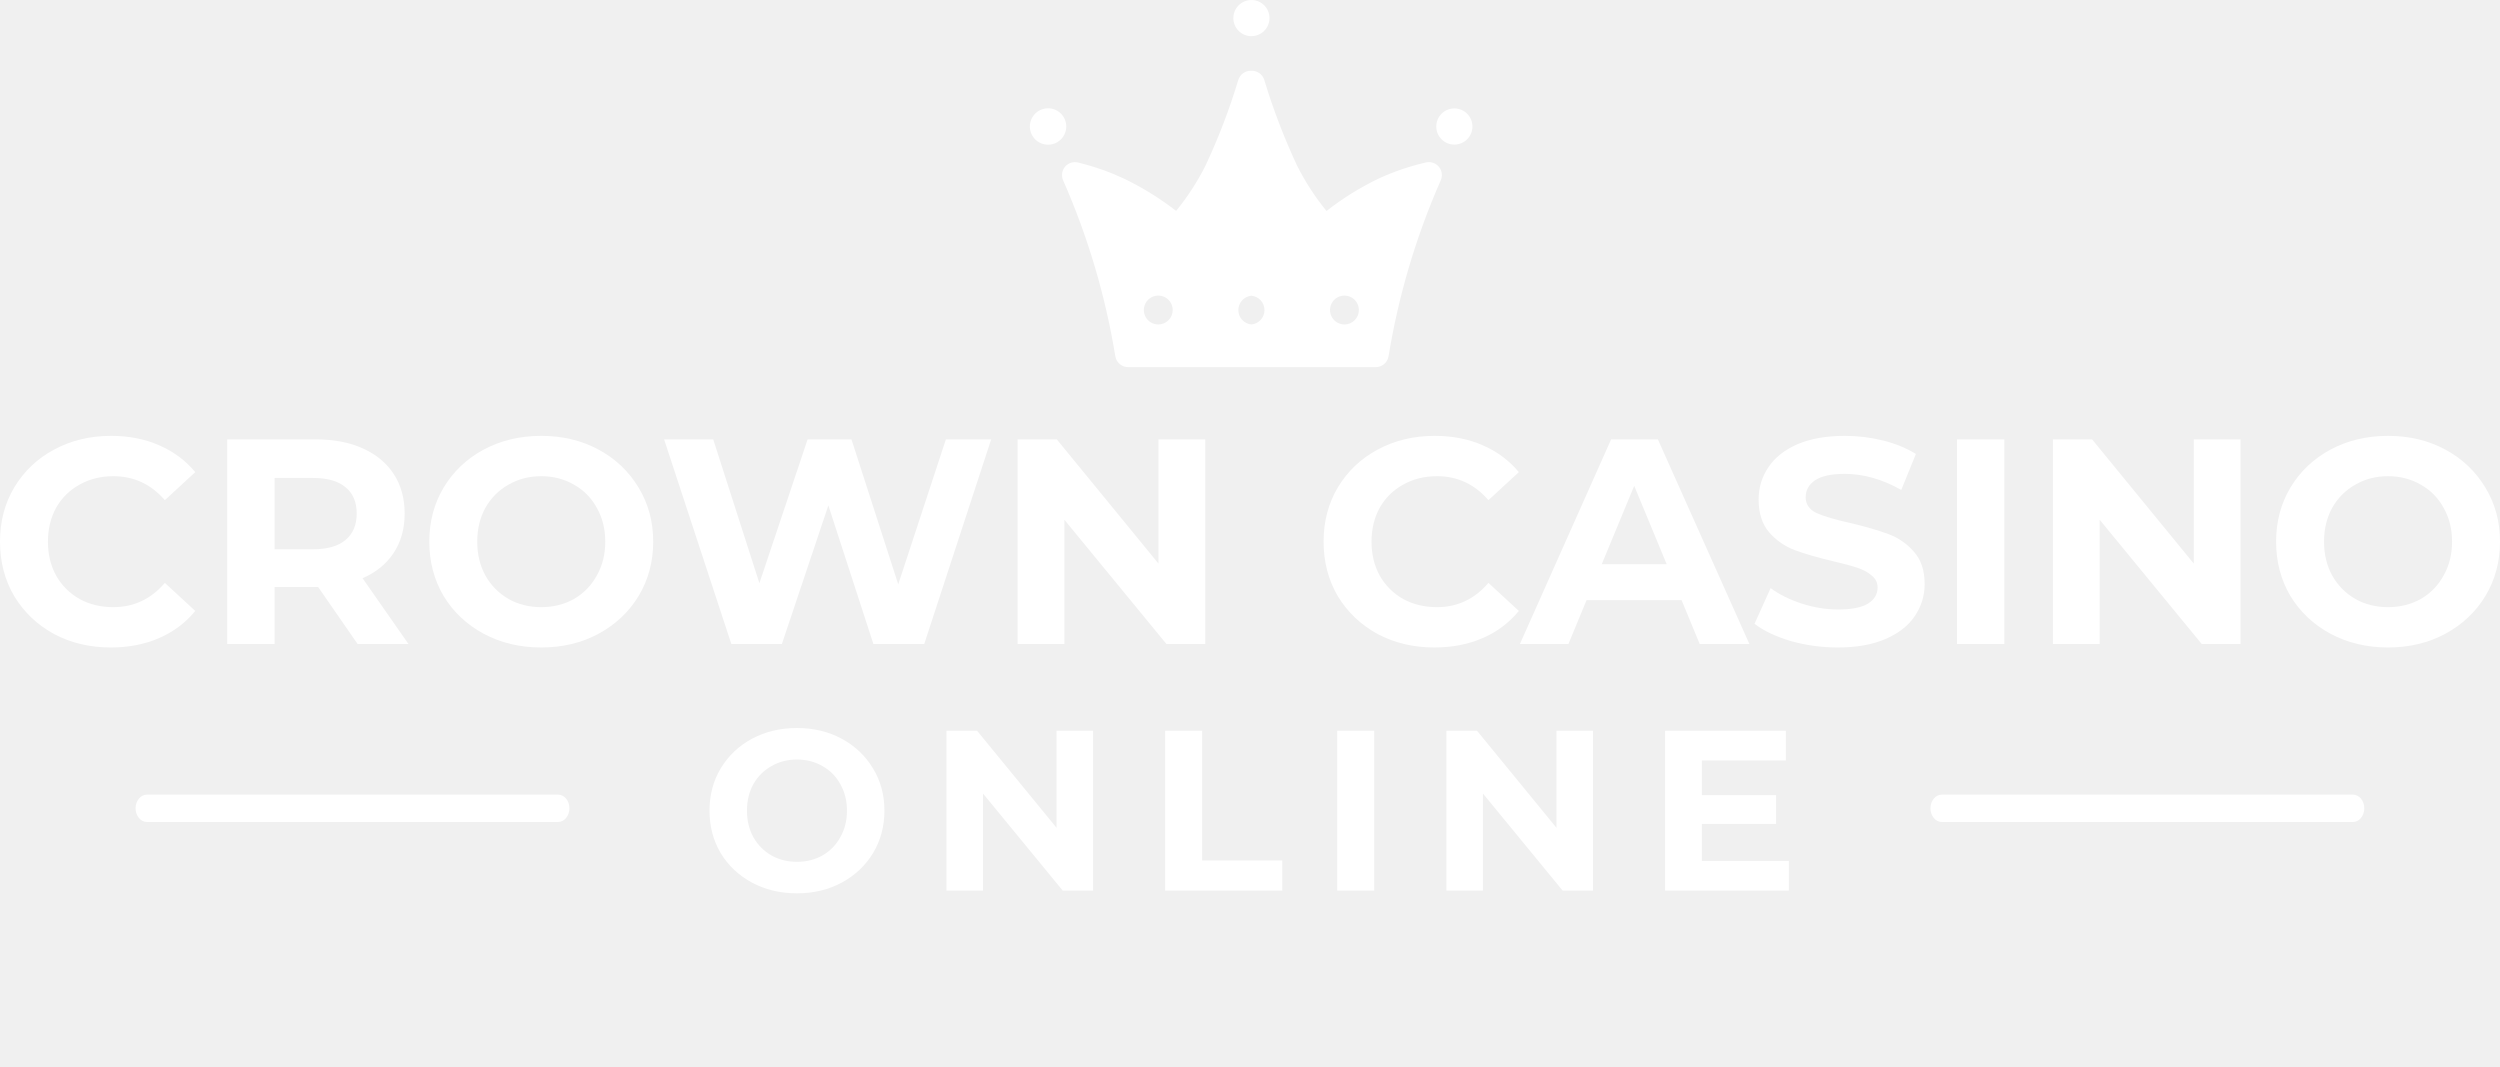
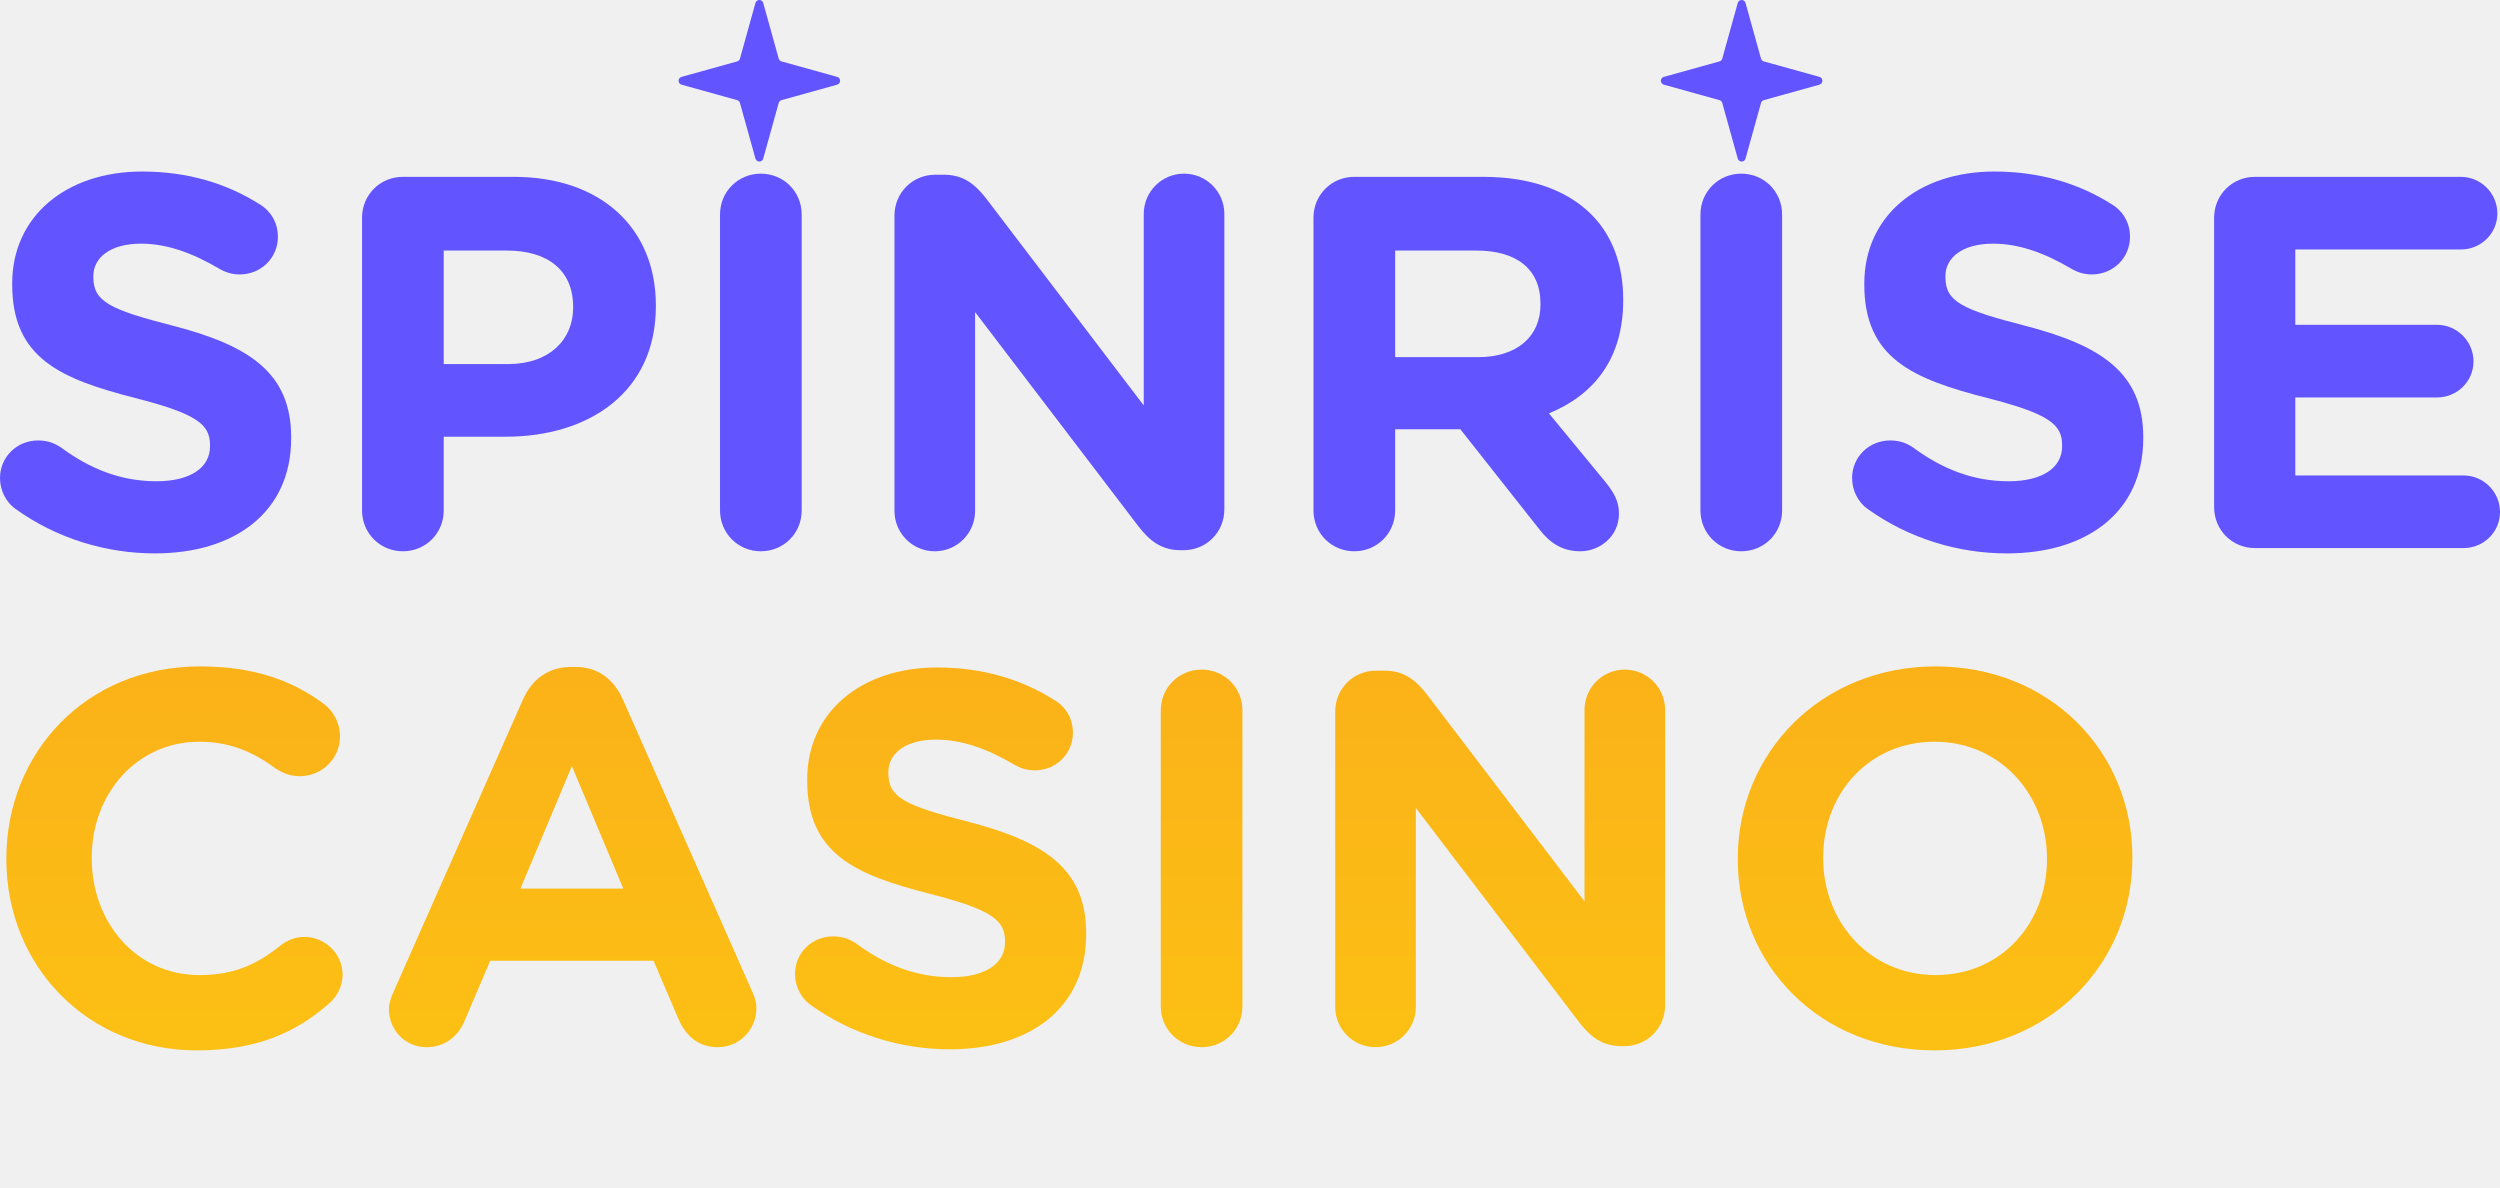
- <svg xmlns="http://www.w3.org/2000/svg" width="136" height="58" viewBox="0 0 136 58" fill="none">
-   <path d="M6.026 35.223C4.892 35.223 3.864 34.979 2.942 34.492C2.03 33.993 1.309 33.31 0.779 32.44C0.26 31.561 0 30.569 0 29.467C0 28.364 0.26 27.379 0.779 26.509C1.309 25.63 2.03 24.946 2.942 24.458C3.864 23.96 4.897 23.711 6.042 23.711C7.007 23.711 7.876 23.881 8.65 24.22C9.434 24.559 10.092 25.047 10.622 25.683L8.968 27.209C8.215 26.34 7.282 25.905 6.169 25.905C5.48 25.905 4.866 26.059 4.325 26.366C3.784 26.663 3.36 27.082 3.053 27.622C2.756 28.163 2.608 28.778 2.608 29.467C2.608 30.156 2.756 30.771 3.053 31.311C3.36 31.852 3.784 32.276 4.325 32.584C4.866 32.88 5.48 33.029 6.169 33.029C7.282 33.029 8.215 32.589 8.968 31.709L10.622 33.235C10.092 33.882 9.434 34.375 8.65 34.714C7.866 35.053 6.991 35.223 6.026 35.223Z" fill="white" />
-   <path d="M19.453 35.032L17.306 31.932H14.937V35.032H12.361V23.902H17.179C18.165 23.902 19.018 24.066 19.739 24.395C20.471 24.723 21.032 25.19 21.424 25.794C21.817 26.398 22.013 27.114 22.013 27.941C22.013 28.767 21.811 29.483 21.409 30.087C21.016 30.681 20.455 31.137 19.723 31.455L22.22 35.032H19.453ZM19.405 27.941C19.405 27.315 19.204 26.838 18.801 26.509C18.398 26.17 17.81 26.001 17.036 26.001H14.937V29.88H17.036C17.81 29.88 18.398 29.711 18.801 29.372C19.204 29.032 19.405 28.555 19.405 27.941Z" fill="white" />
-   <path d="M29.444 35.223C28.289 35.223 27.244 34.974 26.312 34.476C25.389 33.977 24.663 33.294 24.133 32.425C23.614 31.545 23.354 30.559 23.354 29.467C23.354 28.375 23.614 27.395 24.133 26.525C24.663 25.645 25.389 24.956 26.312 24.458C27.244 23.96 28.289 23.711 29.444 23.711C30.599 23.711 31.638 23.96 32.561 24.458C33.483 24.956 34.209 25.645 34.739 26.525C35.269 27.395 35.534 28.375 35.534 29.467C35.534 30.559 35.269 31.545 34.739 32.425C34.209 33.294 33.483 33.977 32.561 34.476C31.638 34.974 30.599 35.223 29.444 35.223ZM29.444 33.029C30.101 33.029 30.695 32.88 31.225 32.584C31.755 32.276 32.168 31.852 32.465 31.311C32.773 30.771 32.926 30.156 32.926 29.467C32.926 28.778 32.773 28.163 32.465 27.622C32.168 27.082 31.755 26.663 31.225 26.366C30.695 26.059 30.101 25.905 29.444 25.905C28.787 25.905 28.193 26.059 27.663 26.366C27.133 26.663 26.714 27.082 26.407 27.622C26.11 28.163 25.962 28.778 25.962 29.467C25.962 30.156 26.11 30.771 26.407 31.311C26.714 31.852 27.133 32.276 27.663 32.584C28.193 32.88 28.787 33.029 29.444 33.029Z" fill="white" />
-   <path d="M53.92 23.902L50.279 35.032H47.512L45.063 27.495L42.535 35.032H39.784L36.127 23.902H38.799L41.311 31.725L43.934 23.902H46.32L48.864 31.788L51.456 23.902H53.92Z" fill="white" />
-   <path d="M65.566 23.902V35.032H63.452L57.902 28.274V35.032H55.358V23.902H57.489L63.022 30.66V23.902H65.566Z" fill="white" />
-   <path d="M78.03 35.223C76.895 35.223 75.867 34.979 74.945 34.492C74.033 33.993 73.312 33.31 72.782 32.44C72.263 31.561 72.003 30.569 72.003 29.467C72.003 28.364 72.263 27.379 72.782 26.509C73.312 25.63 74.033 24.946 74.945 24.458C75.867 23.96 76.901 23.711 78.046 23.711C79.01 23.711 79.879 23.881 80.653 24.22C81.438 24.559 82.095 25.047 82.625 25.683L80.971 27.209C80.219 26.34 79.286 25.905 78.173 25.905C77.484 25.905 76.869 26.059 76.328 26.366C75.788 26.663 75.364 27.082 75.056 27.622C74.759 28.163 74.611 28.778 74.611 29.467C74.611 30.156 74.759 30.771 75.056 31.311C75.364 31.852 75.788 32.276 76.328 32.584C76.869 32.88 77.484 33.029 78.173 33.029C79.286 33.029 80.219 32.589 80.971 31.709L82.625 33.235C82.095 33.882 81.438 34.375 80.653 34.714C79.869 35.053 78.994 35.223 78.03 35.223Z" fill="white" />
-   <path d="M91.477 32.647H86.309L85.324 35.032H82.684L87.645 23.902H90.189L95.166 35.032H92.463L91.477 32.647ZM90.666 30.691L88.901 26.43L87.136 30.691H90.666Z" fill="white" />
-   <path d="M99.978 35.223C99.098 35.223 98.245 35.106 97.418 34.873C96.602 34.629 95.945 34.317 95.446 33.935L96.321 31.995C96.798 32.345 97.365 32.626 98.022 32.838C98.68 33.05 99.337 33.156 99.994 33.156C100.725 33.156 101.266 33.05 101.616 32.838C101.966 32.615 102.141 32.324 102.141 31.963C102.141 31.698 102.035 31.481 101.823 31.311C101.621 31.131 101.356 30.988 101.028 30.882C100.71 30.776 100.275 30.66 99.724 30.532C98.876 30.331 98.181 30.13 97.641 29.928C97.1 29.727 96.634 29.403 96.241 28.958C95.86 28.513 95.669 27.919 95.669 27.177C95.669 26.531 95.844 25.948 96.194 25.428C96.543 24.898 97.068 24.48 97.768 24.172C98.478 23.865 99.342 23.711 100.36 23.711C101.07 23.711 101.764 23.796 102.443 23.965C103.121 24.135 103.715 24.379 104.224 24.697L103.429 26.653C102.4 26.07 101.372 25.778 100.344 25.778C99.623 25.778 99.088 25.895 98.738 26.128C98.399 26.361 98.229 26.669 98.229 27.05C98.229 27.432 98.425 27.718 98.817 27.909C99.22 28.089 99.83 28.269 100.646 28.449C101.494 28.651 102.188 28.852 102.729 29.054C103.27 29.255 103.731 29.573 104.112 30.008C104.504 30.442 104.701 31.03 104.701 31.773C104.701 32.409 104.52 32.992 104.16 33.522C103.81 34.041 103.28 34.455 102.57 34.762C101.86 35.069 100.996 35.223 99.978 35.223Z" fill="white" />
-   <path d="M106.461 23.902H109.037V35.032H106.461V23.902Z" fill="white" />
-   <path d="M121.886 23.902V35.032H119.772L114.222 28.274V35.032H111.678V23.902H113.809L119.342 30.66V23.902H121.886Z" fill="white" />
-   <path d="M129.91 35.223C128.755 35.223 127.71 34.974 126.778 34.476C125.855 33.977 125.129 33.294 124.599 32.425C124.08 31.545 123.82 30.559 123.82 29.467C123.82 28.375 124.08 27.395 124.599 26.525C125.129 25.645 125.855 24.956 126.778 24.458C127.71 23.96 128.755 23.711 129.91 23.711C131.066 23.711 132.104 23.96 133.027 24.458C133.949 24.956 134.675 25.645 135.205 26.525C135.735 27.395 136 28.375 136 29.467C136 30.559 135.735 31.545 135.205 32.425C134.675 33.294 133.949 33.977 133.027 34.476C132.104 34.974 131.066 35.223 129.91 35.223ZM129.91 33.029C130.567 33.029 131.161 32.88 131.691 32.584C132.221 32.276 132.634 31.852 132.931 31.311C133.239 30.771 133.392 30.156 133.392 29.467C133.392 28.778 133.239 28.163 132.931 27.622C132.634 27.082 132.221 26.663 131.691 26.366C131.161 26.059 130.567 25.905 129.91 25.905C129.253 25.905 128.659 26.059 128.129 26.366C127.599 26.663 127.18 27.082 126.873 27.622C126.576 28.163 126.428 28.778 126.428 29.467C126.428 30.156 126.576 30.771 126.873 31.311C127.18 31.852 127.599 32.276 128.129 32.584C128.659 32.88 129.253 33.029 129.91 33.029Z" fill="white" />
-   <path d="M43.355 48.597C42.452 48.597 41.636 48.403 40.908 48.014C40.187 47.624 39.62 47.09 39.206 46.411C38.8 45.724 38.597 44.953 38.597 44.1C38.597 43.248 38.8 42.481 39.206 41.802C39.62 41.115 40.187 40.577 40.908 40.188C41.636 39.798 42.452 39.604 43.355 39.604C44.258 39.604 45.069 39.798 45.79 40.188C46.51 40.577 47.078 41.115 47.492 41.802C47.906 42.481 48.113 43.248 48.113 44.1C48.113 44.953 47.906 45.724 47.492 46.411C47.078 47.09 46.51 47.624 45.79 48.014C45.069 48.403 44.258 48.597 43.355 48.597ZM43.355 46.883C43.868 46.883 44.332 46.767 44.746 46.535C45.16 46.295 45.483 45.964 45.715 45.541C45.955 45.119 46.075 44.639 46.075 44.1C46.075 43.562 45.955 43.082 45.715 42.66C45.483 42.237 45.16 41.91 44.746 41.678C44.332 41.438 43.868 41.318 43.355 41.318C42.842 41.318 42.378 41.438 41.964 41.678C41.55 41.91 41.222 42.237 40.982 42.66C40.75 43.082 40.635 43.562 40.635 44.1C40.635 44.639 40.75 45.119 40.982 45.541C41.222 45.964 41.55 46.295 41.964 46.535C42.378 46.767 42.842 46.883 43.355 46.883Z" fill="white" />
-   <path d="M59.464 39.753V48.448H57.812L53.476 43.169V48.448H51.489V39.753H53.153L57.476 45.032V39.753H59.464Z" fill="white" />
-   <path d="M63.384 39.753H65.397V46.809H69.757V48.448H63.384V39.753Z" fill="white" />
-   <path d="M72.745 39.753H74.757V48.448H72.745V39.753Z" fill="white" />
-   <path d="M86.659 39.753V48.448H85.007L80.672 43.169V48.448H78.684V39.753H80.349L84.672 45.032V39.753H86.659Z" fill="white" />
-   <path d="M97.313 46.834V48.448H90.58V39.753H97.152V41.368H92.58V43.256H96.618V44.821H92.58V46.834H97.313Z" fill="white" />
-   <path d="M57.014 5.891C56.818 5.891 56.627 5.949 56.464 6.058C56.301 6.166 56.174 6.321 56.099 6.502C56.024 6.683 56.004 6.883 56.042 7.075C56.081 7.267 56.175 7.444 56.314 7.582C56.452 7.721 56.629 7.815 56.821 7.853C57.013 7.891 57.212 7.872 57.394 7.797C57.575 7.722 57.729 7.595 57.838 7.432C57.947 7.269 58.005 7.077 58.005 6.881C58.005 6.619 57.901 6.367 57.715 6.181C57.529 5.995 57.277 5.891 57.014 5.891Z" fill="white" />
-   <path d="M79.117 7.866C79.66 7.866 80.1 7.426 80.1 6.882C80.1 6.339 79.66 5.898 79.117 5.898C78.573 5.898 78.133 6.339 78.133 6.882C78.133 7.426 78.573 7.866 79.117 7.866Z" fill="white" />
-   <path d="M68.07 1.967C68.265 1.969 68.456 1.912 68.619 1.805C68.781 1.698 68.909 1.545 68.984 1.365C69.06 1.185 69.08 0.987 69.043 0.796C69.006 0.605 68.913 0.429 68.775 0.291C68.638 0.152 68.463 0.058 68.272 0.019C68.081 -0.019 67.883 -4.41831e-05 67.703 0.074C67.522 0.148 67.368 0.275 67.26 0.436C67.151 0.598 67.094 0.789 67.094 0.984C67.094 1.243 67.196 1.493 67.379 1.677C67.562 1.861 67.811 1.966 68.07 1.967ZM77.561 8.84C76.677 9.043 75.816 9.337 74.992 9.717C73.987 10.2 73.037 10.791 72.161 11.479C71.54 10.716 71.004 9.888 70.561 9.01C69.856 7.502 69.26 5.946 68.778 4.353C68.733 4.202 68.638 4.071 68.51 3.98C68.382 3.889 68.227 3.843 68.07 3.85C67.913 3.843 67.758 3.889 67.63 3.98C67.502 4.071 67.408 4.202 67.362 4.353C66.882 5.946 66.286 7.503 65.579 9.01C65.139 9.887 64.602 10.713 63.98 11.472C63.099 10.791 62.15 10.203 61.148 9.717C60.344 9.343 59.505 9.049 58.643 8.84C58.515 8.809 58.381 8.814 58.256 8.856C58.131 8.897 58.02 8.972 57.935 9.073C57.849 9.177 57.795 9.304 57.779 9.438C57.762 9.573 57.785 9.709 57.843 9.83C59.185 12.883 60.136 16.094 60.674 19.385C60.703 19.551 60.79 19.702 60.92 19.809C61.05 19.917 61.214 19.975 61.382 19.972H74.829C74.998 19.975 75.162 19.917 75.291 19.809C75.421 19.702 75.508 19.551 75.537 19.385C76.075 16.094 77.026 12.883 78.368 9.83C78.426 9.709 78.449 9.573 78.433 9.438C78.416 9.304 78.362 9.177 78.276 9.073C78.191 8.971 78.078 8.895 77.952 8.854C77.826 8.812 77.69 8.807 77.561 8.84ZM63.017 17.651C62.861 17.652 62.709 17.608 62.579 17.522C62.449 17.437 62.347 17.314 62.286 17.171C62.226 17.028 62.209 16.869 62.239 16.717C62.268 16.564 62.342 16.423 62.452 16.312C62.561 16.202 62.701 16.126 62.854 16.096C63.007 16.065 63.165 16.08 63.309 16.139C63.453 16.198 63.576 16.299 63.663 16.428C63.749 16.558 63.795 16.71 63.795 16.865C63.795 17.073 63.714 17.271 63.568 17.418C63.422 17.566 63.224 17.649 63.017 17.651ZM68.077 17.651C67.883 17.633 67.702 17.542 67.57 17.398C67.439 17.253 67.366 17.064 67.366 16.869C67.366 16.674 67.439 16.485 67.57 16.34C67.702 16.196 67.883 16.105 68.077 16.087C68.272 16.105 68.453 16.196 68.584 16.34C68.716 16.485 68.788 16.674 68.788 16.869C68.788 17.064 68.716 17.253 68.584 17.398C68.453 17.542 68.272 17.633 68.077 17.651ZM73.145 17.651C72.989 17.652 72.837 17.608 72.706 17.522C72.576 17.437 72.474 17.314 72.414 17.171C72.353 17.028 72.337 16.869 72.366 16.717C72.396 16.564 72.47 16.423 72.58 16.312C72.689 16.202 72.829 16.126 72.982 16.096C73.134 16.065 73.293 16.08 73.437 16.139C73.581 16.198 73.704 16.299 73.79 16.428C73.877 16.558 73.923 16.71 73.923 16.865C73.923 17.073 73.841 17.271 73.696 17.418C73.55 17.566 73.352 17.649 73.145 17.651Z" fill="white" />
-   <path fill-rule="evenodd" clip-rule="evenodd" d="M7.375 43.972C7.375 43.774 7.44 43.585 7.557 43.445C7.673 43.305 7.831 43.227 7.996 43.227H30.356C30.521 43.227 30.679 43.305 30.796 43.445C30.912 43.585 30.977 43.774 30.977 43.972C30.977 44.17 30.912 44.359 30.796 44.499C30.679 44.639 30.521 44.717 30.356 44.717H7.996C7.831 44.717 7.673 44.639 7.557 44.499C7.44 44.359 7.375 44.17 7.375 43.972Z" fill="white" />
-   <path fill-rule="evenodd" clip-rule="evenodd" d="M105.016 43.972C105.016 43.774 105.081 43.585 105.198 43.445C105.314 43.305 105.472 43.227 105.637 43.227H127.997C128.162 43.227 128.32 43.305 128.436 43.445C128.553 43.585 128.618 43.774 128.618 43.972C128.618 44.17 128.553 44.359 128.436 44.499C128.32 44.639 128.162 44.717 127.997 44.717H105.637C105.472 44.717 105.314 44.639 105.198 44.499C105.081 44.359 105.016 44.17 105.016 43.972Z" fill="white" />
+ <svg xmlns="http://www.w3.org/2000/svg" width="139" height="66" viewBox="0 0 139 66" fill="none">
+   <g clip-path="url(#clip0_561_21467)">
+     <path d="M10.94 58.401C4.865 58.401 0.354 53.713 0.354 47.786V47.727C0.354 41.859 4.777 37.052 11.117 37.052C14.213 37.052 16.307 37.878 18.017 39.146C18.489 39.5 18.902 40.148 18.902 40.945C18.902 42.183 17.899 43.156 16.66 43.156C16.041 43.156 15.628 42.92 15.304 42.714C14.036 41.77 12.709 41.24 11.087 41.24C7.608 41.24 5.101 44.129 5.101 47.668V47.727C5.101 51.265 7.549 54.214 11.087 54.214C13.004 54.214 14.272 53.624 15.569 52.592C15.923 52.297 16.395 52.091 16.926 52.091C18.076 52.091 19.049 53.035 19.049 54.185C19.049 54.892 18.695 55.453 18.282 55.806C16.425 57.428 14.242 58.401 10.94 58.401Z" fill="url(#paint0_linear_561_21467)" />
+     <path d="M21.623 56.101C21.623 55.777 21.741 55.453 21.888 55.128L29.083 38.88C29.584 37.76 30.498 37.082 31.737 37.082H32.002C33.241 37.082 34.126 37.76 34.627 38.88L41.822 55.128C41.969 55.453 42.058 55.748 42.058 56.042C42.058 57.251 41.114 58.224 39.905 58.224C38.843 58.224 38.136 57.605 37.723 56.662L36.337 53.418H27.255L25.81 56.809C25.427 57.694 24.66 58.224 23.716 58.224C22.537 58.224 21.623 57.281 21.623 56.101ZM28.936 49.408H34.656L31.796 42.596L28.936 49.408Z" fill="url(#paint1_linear_561_21467)" />
+     <path d="M52.813 58.342C50.1 58.342 47.358 57.517 45.058 55.865C44.556 55.512 44.203 54.863 44.203 54.155C44.203 52.976 45.146 52.062 46.326 52.062C46.916 52.062 47.328 52.268 47.623 52.474C49.186 53.624 50.896 54.332 52.901 54.332C54.759 54.332 55.88 53.595 55.88 52.386V52.327C55.88 51.177 55.172 50.587 51.722 49.703C47.564 48.641 44.881 47.491 44.881 43.392V43.333C44.881 39.588 47.889 37.111 52.105 37.111C54.612 37.111 56.794 37.76 58.652 38.94C59.153 39.234 59.654 39.854 59.654 40.738C59.654 41.918 58.711 42.832 57.531 42.832C57.089 42.832 56.735 42.714 56.381 42.508C54.877 41.623 53.462 41.122 52.046 41.122C50.307 41.122 49.392 41.918 49.392 42.92V42.979C49.392 44.336 50.277 44.778 53.845 45.692C58.032 46.783 60.391 48.287 60.391 51.885V51.944C60.391 56.042 57.266 58.342 52.813 58.342Z" fill="url(#paint2_linear_561_21467)" />
+     <path d="M64.539 55.954V39.5C64.539 38.232 65.541 37.229 66.809 37.229C68.077 37.229 69.08 38.232 69.08 39.5V55.954C69.08 57.222 68.077 58.224 66.809 58.224C65.541 58.224 64.539 57.222 64.539 55.954Z" fill="url(#paint3_linear_561_21467)" />
+     <path d="M74.238 55.983V39.559C74.238 38.291 75.241 37.288 76.509 37.288H76.981C78.072 37.288 78.721 37.819 79.34 38.615L88.098 50.115V39.47C88.098 38.232 89.1 37.229 90.339 37.229C91.577 37.229 92.58 38.232 92.58 39.47V55.895C92.58 57.163 91.577 58.166 90.309 58.166H90.162C89.071 58.166 88.422 57.635 87.803 56.839L78.721 44.925V55.983C78.721 57.222 77.718 58.224 76.48 58.224C75.241 58.224 74.238 57.222 74.238 55.983Z" fill="url(#paint4_linear_561_21467)" />
+     <path d="M107.561 58.401C101.191 58.401 96.621 53.654 96.621 47.786V47.727C96.621 41.859 101.25 37.052 107.62 37.052C113.989 37.052 118.56 41.8 118.56 47.668V47.727C118.56 53.595 113.93 58.401 107.561 58.401ZM107.62 54.214C111.276 54.214 113.812 51.324 113.812 47.786V47.727C113.812 44.188 111.217 41.24 107.561 41.24C103.904 41.24 101.368 44.129 101.368 47.668V47.727C101.368 51.265 103.963 54.214 107.62 54.214Z" fill="url(#paint5_linear_561_21467)" />
+     <path d="M8.61 30.769C5.898 30.769 3.155 29.943 0.855 28.292C0.354 27.938 0 27.289 0 26.581C0 25.402 0.944 24.488 2.123 24.488C2.713 24.488 3.126 24.694 3.421 24.901C4.983 26.051 6.694 26.758 8.699 26.758C10.557 26.758 11.677 26.021 11.677 24.812V24.753C11.677 23.603 10.969 23.013 7.519 22.129C3.362 21.067 0.678 19.917 0.678 15.818V15.759C0.678 12.014 3.686 9.537 7.903 9.537C10.409 9.537 12.591 10.186 14.449 11.366C14.95 11.661 15.451 12.28 15.451 13.165C15.451 14.344 14.508 15.258 13.328 15.258C12.886 15.258 12.532 15.14 12.178 14.934C10.675 14.049 9.259 13.548 7.844 13.548C6.104 13.548 5.19 14.344 5.19 15.347V15.405C5.19 16.762 6.074 17.204 9.642 18.118C13.83 19.209 16.189 20.713 16.189 24.311V24.37C16.189 28.469 13.063 30.769 8.61 30.769Z" fill="#6254FF" />
+     <path d="M20.13 28.38V12.103C20.13 10.835 21.132 9.832 22.4 9.832H28.563C33.488 9.832 36.466 12.752 36.466 16.968V17.027C36.466 21.804 32.75 24.281 28.121 24.281H24.671V28.38C24.671 29.648 23.668 30.651 22.4 30.651C21.132 30.651 20.13 29.648 20.13 28.38ZM24.671 20.241H28.268C30.539 20.241 31.866 18.885 31.866 17.116V17.057C31.866 15.022 30.45 13.931 28.18 13.931H24.671V20.241Z" fill="#6254FF" />
+     <path d="M40.033 28.38V11.926C40.033 10.658 41.035 9.655 42.303 9.655C43.572 9.655 44.574 10.658 44.574 11.926V28.38C44.574 29.648 43.572 30.651 42.303 30.651C41.035 30.651 40.033 29.648 40.033 28.38Z" fill="#6254FF" />
+     <path d="M49.733 28.41V11.985C49.733 10.717 50.735 9.714 52.003 9.714H52.475C53.566 9.714 54.215 10.245 54.834 11.041L63.592 22.542V11.896C63.592 10.658 64.594 9.655 65.833 9.655C67.071 9.655 68.074 10.658 68.074 11.896V28.321C68.074 29.589 67.071 30.592 65.803 30.592H65.656C64.565 30.592 63.916 30.061 63.297 29.265L54.215 17.352V28.41C54.215 29.648 53.212 30.651 51.974 30.651C50.735 30.651 49.733 29.648 49.733 28.41Z" fill="#6254FF" />
+     <path d="M73.029 28.38V12.103C73.029 10.835 74.031 9.832 75.299 9.832H82.465C85.089 9.832 87.124 10.57 88.481 11.926C89.63 13.076 90.25 14.698 90.25 16.644V16.703C90.25 19.947 88.628 21.952 86.121 22.984L89.277 26.817C89.719 27.378 90.014 27.849 90.014 28.557C90.014 29.825 88.952 30.651 87.861 30.651C86.829 30.651 86.151 30.149 85.62 29.471L81.197 23.869H77.57V28.38C77.57 29.648 76.567 30.651 75.299 30.651C74.031 30.651 73.029 29.648 73.029 28.38ZM77.57 19.858H82.17C84.382 19.858 85.65 18.679 85.65 16.939V16.88C85.65 14.934 84.293 13.931 82.082 13.931H77.57V19.858Z" fill="#6254FF" />
+     <path d="M94.545 28.38V11.926C94.545 10.658 95.547 9.655 96.815 9.655C98.083 9.655 99.086 10.658 99.086 11.926V28.38C99.086 29.648 98.083 30.651 96.815 30.651C95.547 30.651 94.545 29.648 94.545 28.38Z" fill="#6254FF" />
+     <path d="M111.587 30.769C108.874 30.769 106.132 29.943 103.832 28.292C103.33 27.938 102.976 27.289 102.976 26.581C102.976 25.402 103.92 24.488 105.1 24.488C105.689 24.488 106.102 24.694 106.397 24.901C107.96 26.051 109.67 26.758 111.675 26.758C113.533 26.758 114.654 26.021 114.654 24.812V24.753C114.654 23.603 113.946 23.013 110.496 22.129C106.338 21.067 103.655 19.917 103.655 15.818V15.759C103.655 12.014 106.662 9.537 110.879 9.537C113.386 9.537 115.568 10.186 117.425 11.366C117.927 11.661 118.428 12.28 118.428 13.165C118.428 14.344 117.484 15.258 116.305 15.258C115.863 15.258 115.509 15.14 115.155 14.934C113.651 14.049 112.236 13.548 110.82 13.548C109.08 13.548 108.166 14.344 108.166 15.347V15.405C108.166 16.762 109.051 17.204 112.619 18.118C116.806 19.209 119.165 20.713 119.165 24.311V24.37C119.165 28.469 116.039 30.769 111.587 30.769Z" fill="#6254FF" />
+     <path d="M125.377 30.474C124.109 30.474 123.106 29.471 123.106 28.203V12.103C123.106 10.835 124.109 9.832 125.377 9.832H136.818C137.938 9.832 138.853 10.746 138.853 11.867C138.853 12.988 137.938 13.872 136.818 13.872H127.618V18.059H135.491C136.611 18.059 137.526 18.974 137.526 20.094C137.526 21.215 136.611 22.099 135.491 22.099H127.618V26.434H136.965C138.086 26.434 139 27.348 139 28.469C139 29.589 138.086 30.474 136.965 30.474H125.377Z" fill="#6254FF" />
+     <path d="M37.891 4.707L40.987 5.568C41.024 5.579 41.057 5.599 41.084 5.626C41.112 5.653 41.132 5.687 41.142 5.724L42.003 8.819C42.017 8.866 42.045 8.907 42.084 8.937C42.123 8.966 42.17 8.982 42.219 8.982C42.268 8.982 42.316 8.966 42.355 8.937C42.394 8.907 42.422 8.866 42.435 8.819L43.296 5.724C43.307 5.687 43.327 5.653 43.354 5.626C43.381 5.599 43.415 5.579 43.452 5.568L46.547 4.707C46.594 4.694 46.636 4.665 46.665 4.626C46.694 4.587 46.71 4.54 46.71 4.491C46.71 4.442 46.694 4.395 46.665 4.356C46.636 4.317 46.594 4.288 46.547 4.275L43.452 3.414C43.415 3.403 43.381 3.384 43.354 3.356C43.327 3.329 43.307 3.296 43.296 3.259L42.435 0.163C42.422 0.116 42.394 0.075 42.355 0.045C42.316 0.016 42.268 0 42.219 0C42.17 0 42.123 0.016 42.084 0.045C42.045 0.075 42.017 0.116 42.003 0.163L41.142 3.259C41.132 3.296 41.112 3.329 41.084 3.356C41.057 3.384 41.024 3.403 40.987 3.414L37.891 4.275C37.844 4.288 37.803 4.317 37.773 4.356C37.744 4.395 37.728 4.442 37.728 4.491C37.728 4.54 37.744 4.587 37.773 4.626C37.803 4.665 37.844 4.694 37.891 4.707Z" fill="#6254FF" />
+     <path d="M92.507 4.707L95.603 5.568C95.64 5.579 95.674 5.599 95.701 5.626C95.728 5.653 95.748 5.687 95.758 5.724L96.619 8.819C96.633 8.866 96.661 8.907 96.7 8.937C96.739 8.966 96.787 8.982 96.835 8.982C96.884 8.982 96.932 8.966 96.971 8.937C97.01 8.907 97.038 8.866 97.051 8.819L97.912 5.724C97.923 5.687 97.943 5.653 97.97 5.626C97.997 5.599 98.031 5.579 98.068 5.568L101.163 4.707C101.21 4.694 101.252 4.665 101.281 4.626C101.311 4.587 101.326 4.54 101.326 4.491C101.326 4.442 101.311 4.395 101.281 4.356C101.252 4.317 101.21 4.288 101.163 4.275L98.068 3.414C98.031 3.403 97.997 3.384 97.97 3.356C97.943 3.329 97.923 3.296 97.912 3.259L97.051 0.163C97.038 0.116 97.01 0.075 96.971 0.045C96.932 0.016 96.884 0 96.835 0C96.787 0 96.739 0.016 96.7 0.045C96.661 0.075 96.633 0.116 96.619 0.163L95.758 3.259C95.748 3.296 95.728 3.329 95.701 3.356C95.674 3.384 95.64 3.403 95.603 3.414L92.507 4.275C92.46 4.288 92.419 4.317 92.39 4.356C92.36 4.395 92.344 4.442 92.344 4.491C92.344 4.54 92.36 4.587 92.39 4.626C92.419 4.665 92.46 4.694 92.507 4.707Z" fill="#6254FF" />
+   </g>
+   <defs>
+     <linearGradient id="paint0_linear_561_21467" x1="69.5" y1="0" x2="69.5" y2="58.401" gradientUnits="userSpaceOnUse">
+       <stop stop-color="#F89921" />
+       <stop offset="1" stop-color="#FCC014" />
+     </linearGradient>
+     <linearGradient id="paint1_linear_561_21467" x1="69.5" y1="0" x2="69.5" y2="58.401" gradientUnits="userSpaceOnUse">
+       <stop stop-color="#F89921" />
+       <stop offset="1" stop-color="#FCC014" />
+     </linearGradient>
+     <linearGradient id="paint2_linear_561_21467" x1="69.5" y1="0" x2="69.5" y2="58.401" gradientUnits="userSpaceOnUse">
+       <stop stop-color="#F89921" />
+       <stop offset="1" stop-color="#FCC014" />
+     </linearGradient>
+     <linearGradient id="paint3_linear_561_21467" x1="69.5" y1="0" x2="69.5" y2="58.401" gradientUnits="userSpaceOnUse">
+       <stop stop-color="#F89921" />
+       <stop offset="1" stop-color="#FCC014" />
+     </linearGradient>
+     <linearGradient id="paint4_linear_561_21467" x1="69.5" y1="0" x2="69.5" y2="58.401" gradientUnits="userSpaceOnUse">
+       <stop stop-color="#F89921" />
+       <stop offset="1" stop-color="#FCC014" />
+     </linearGradient>
+     <linearGradient id="paint5_linear_561_21467" x1="69.5" y1="0" x2="69.5" y2="58.401" gradientUnits="userSpaceOnUse">
+       <stop stop-color="#F89921" />
+       <stop offset="1" stop-color="#FCC014" />
+     </linearGradient>
+     <clipPath id="clip0_561_21467">
+       <rect width="139" height="66" fill="white" />
+     </clipPath>
+   </defs>
</svg>
